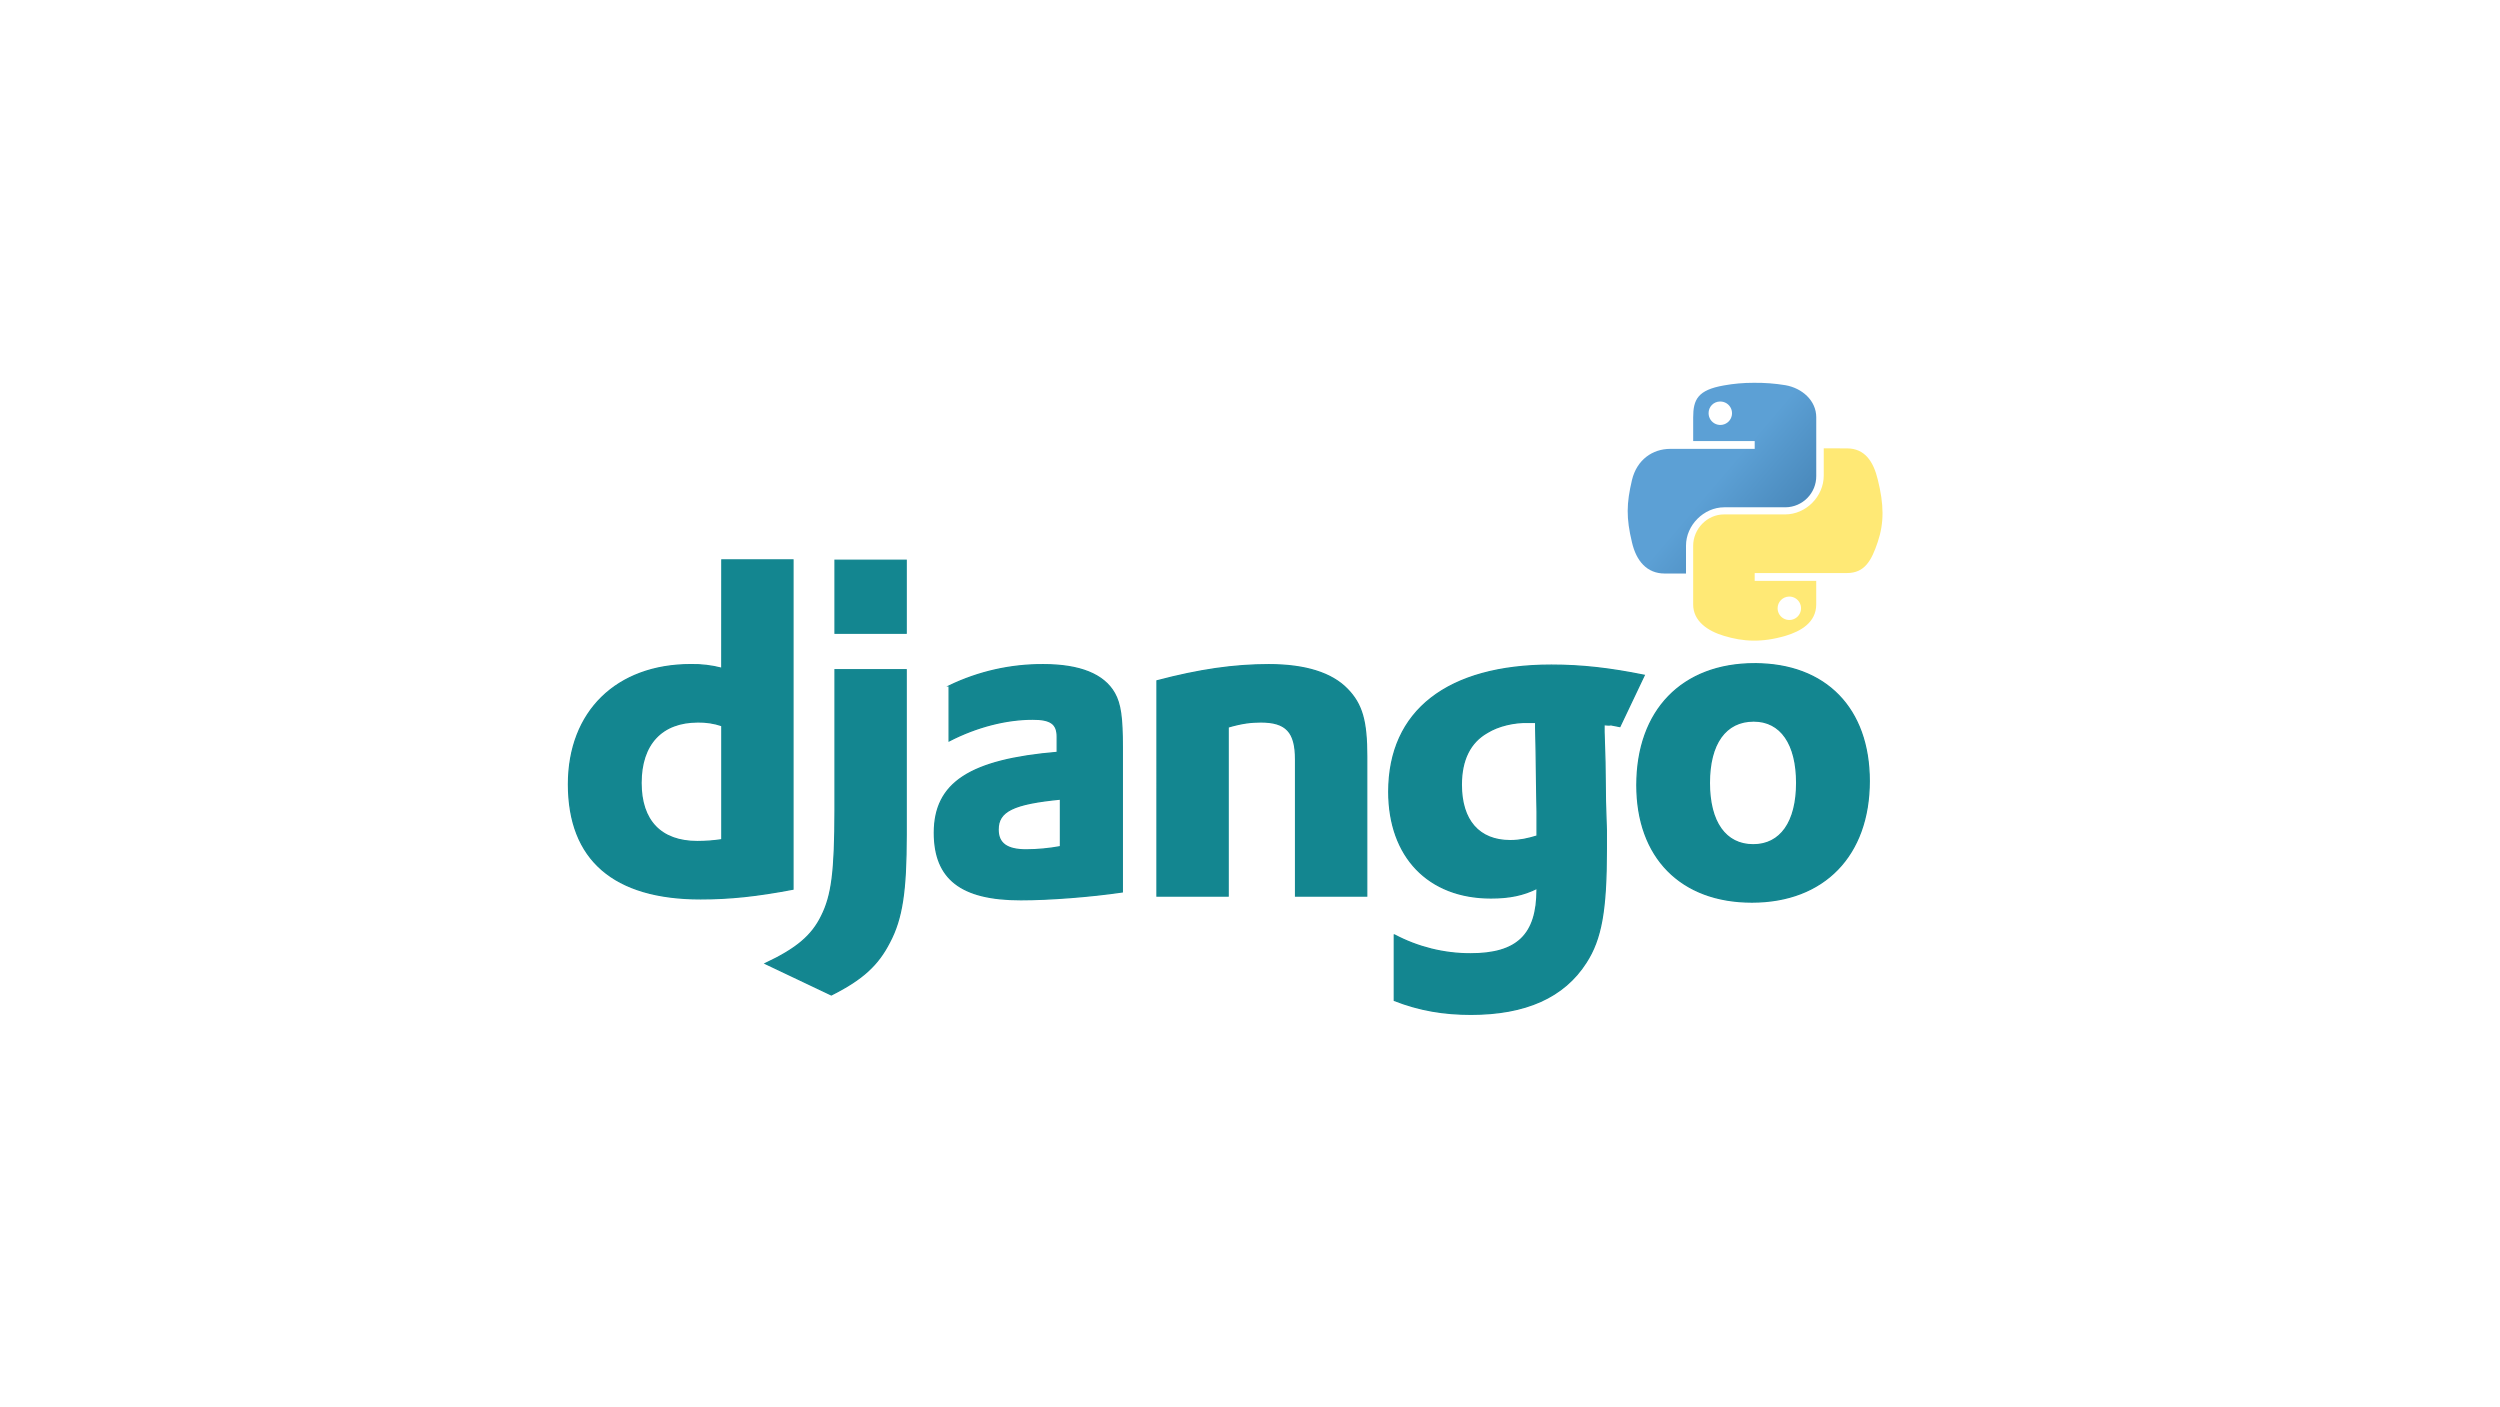
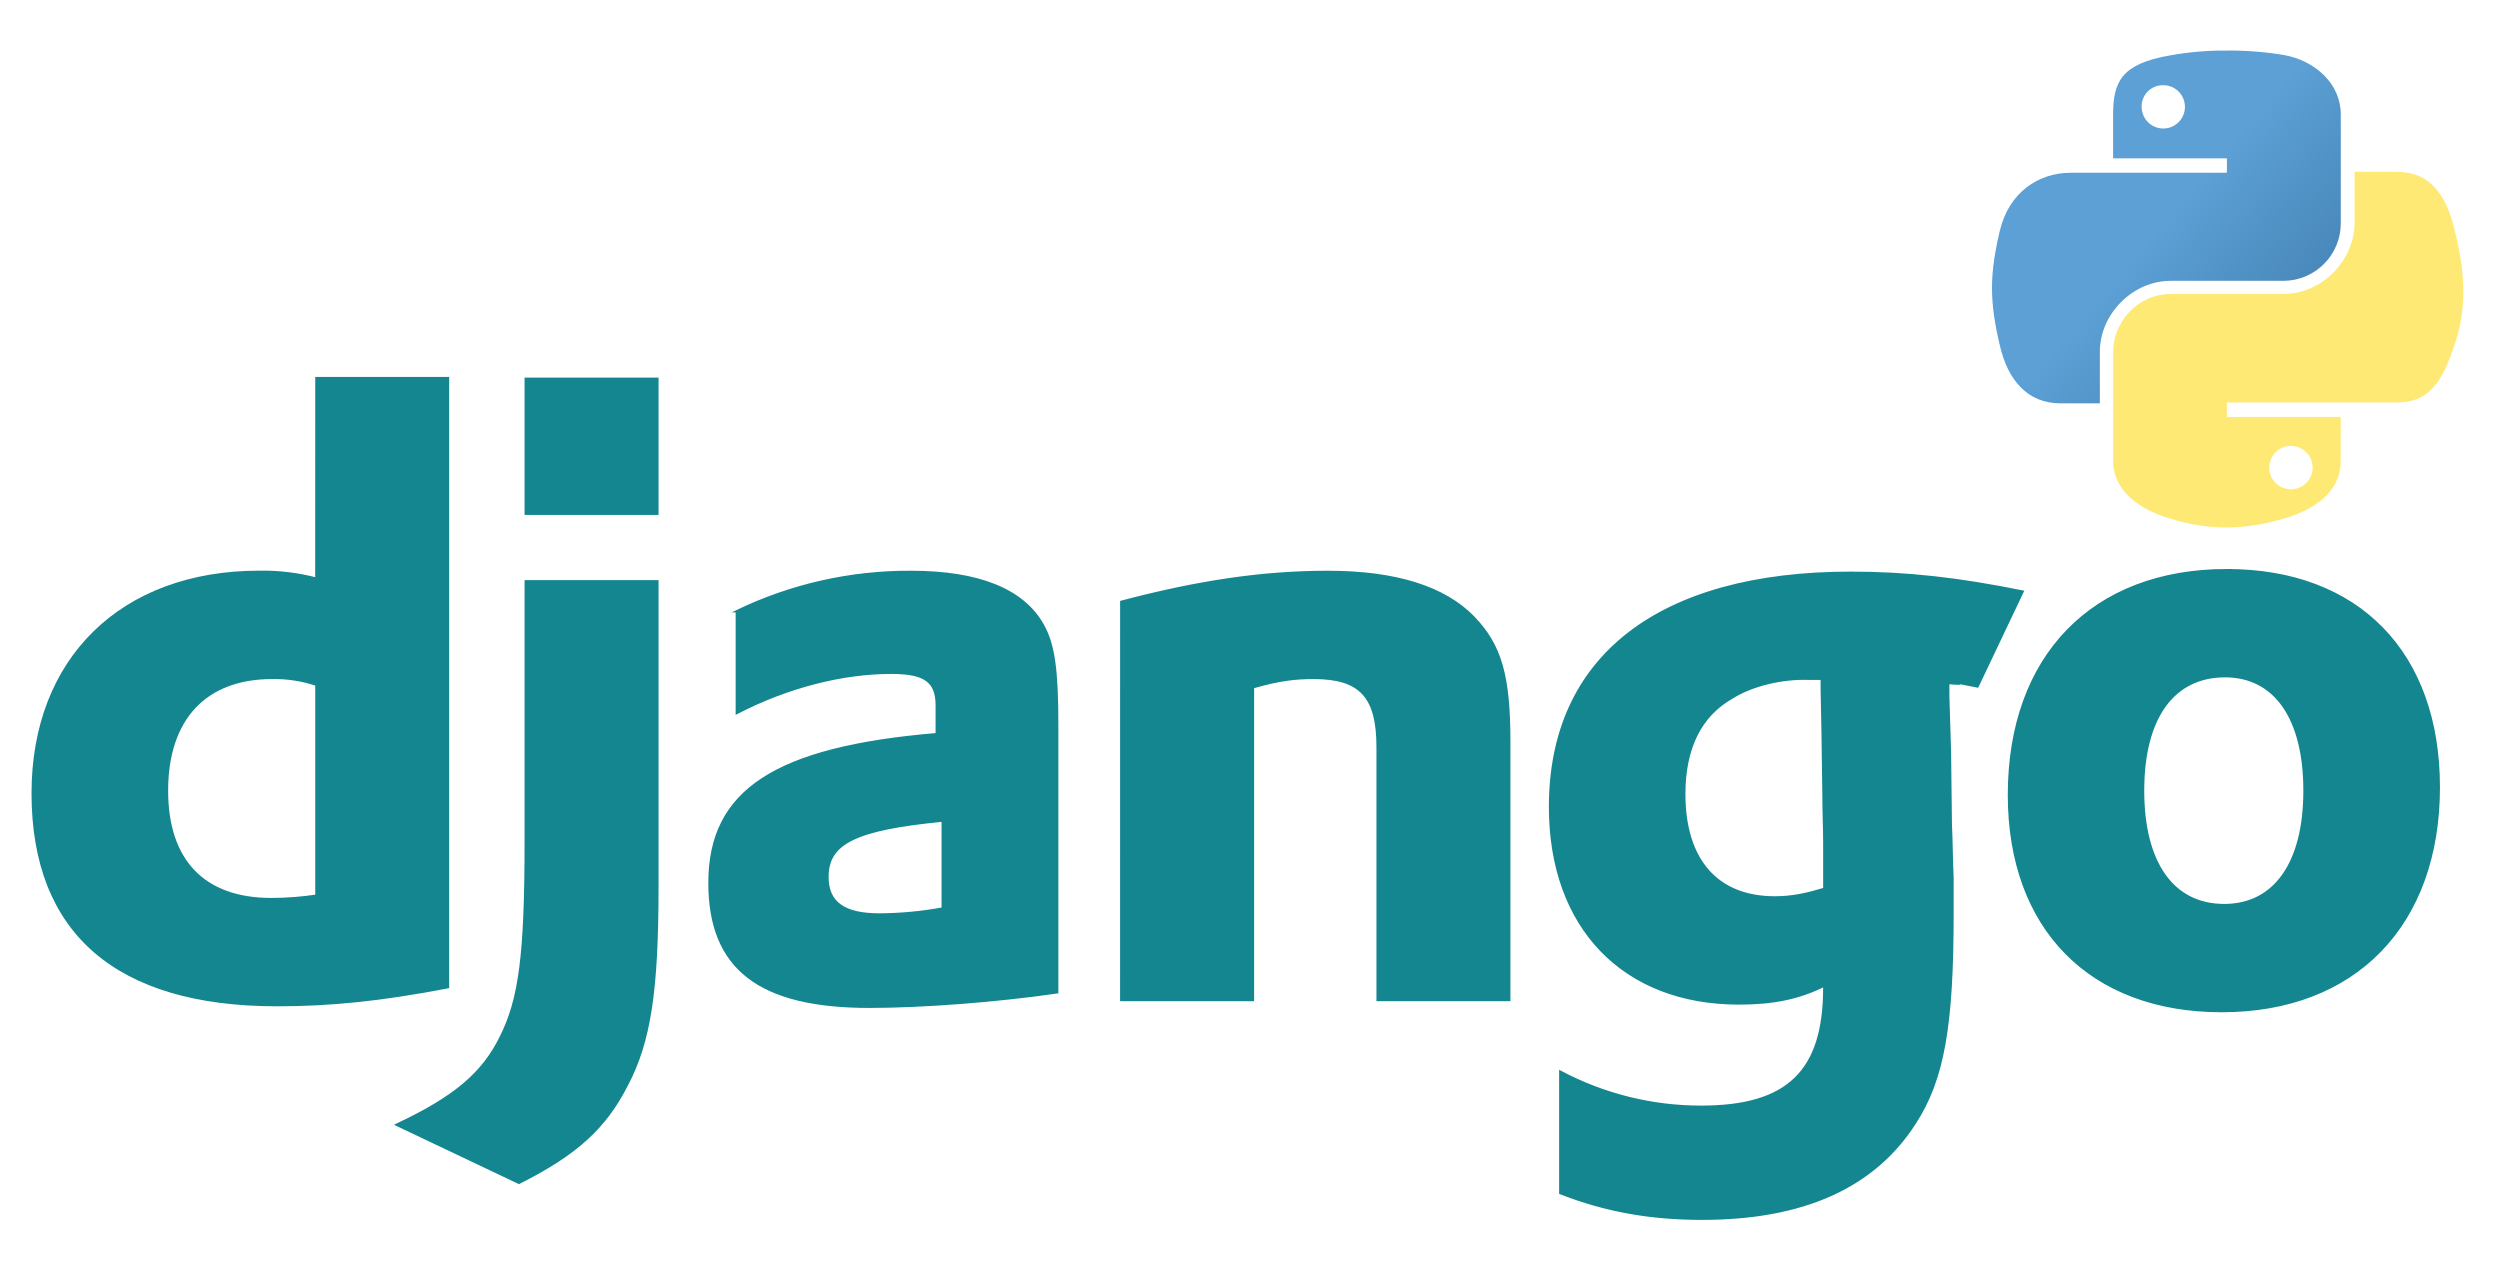
- <svg xmlns="http://www.w3.org/2000/svg" id="Layer_1" data-name="Layer 1" viewBox="0 0 1920 1080">
+ <svg xmlns="http://www.w3.org/2000/svg" id="Layer_1" data-name="Layer 1" viewBox="0 0 1038 525">
  <defs>
    <style>.cls-1{fill:#138690;stroke:#138690;stroke-miterlimit:10;}.cls-2{fill:url(#linear-gradient);}.cls-3{fill:url(#linear-gradient-2);}</style>
-     <linearGradient id="linear-gradient" x1="16484.68" y1="26643.36" x2="16496.34" y2="26653.4" gradientTransform="translate(-151342.28 -248730.7) scale(9.26 9.35)" gradientUnits="userSpaceOnUse">
+     <linearGradient id="linear-gradient" x1="16061.68" y1="26370.36" x2="16073.34" y2="26380.4" gradientTransform="translate(-147849.86 -246452.03) scale(9.26 9.35)" gradientUnits="userSpaceOnUse">
      <stop offset="0" stop-color="#5ca0d5" />
      <stop offset="1" stop-color="#316a99" />
    </linearGradient>
-     <linearGradient id="linear-gradient-2" x1="16500.87" y1="26659.46" x2="16496.71" y2="26653.57" gradientTransform="translate(-151342.28 -248730.7) scale(9.26 9.35)" gradientUnits="userSpaceOnUse">
+     <linearGradient id="linear-gradient-2" x1="16077.87" y1="26386.46" x2="16073.71" y2="26380.57" gradientTransform="translate(-147849.86 -246452.03) scale(9.26 9.35)" gradientUnits="userSpaceOnUse">
      <stop offset="0" stop-color="#ffd43e" />
      <stop offset="1" stop-color="#ffe975" />
    </linearGradient>
  </defs>
-   <path class="cls-1" d="M554.39,430H609V682.87c-28,5.32-48.6,7.45-70.95,7.45-66.69,0-101.46-30.15-101.46-88,0-55.69,36.89-91.88,94-91.88a87.35,87.35,0,0,1,23.77,2.84Zm0,127.29a54.27,54.27,0,0,0-18.45-2.84c-27.67,0-43.63,17-43.63,46.82,0,29.09,15.26,45.05,43.28,45.05a127.2,127.2,0,0,0,18.8-1.42Z" />
-   <path class="cls-1" d="M695.93,514.36V641c0,43.63-3.19,64.56-12.77,82.66C674.29,741,662.58,752,638.46,764.1L587.73,740c24.12-11.35,35.83-21.28,43.28-36.54,7.81-15.61,10.29-33.7,10.29-81.23V514.36h54.63ZM641.3,430.29h54.63v56H641.3Zm87.63,96.49a164.37,164.37,0,0,1,72.37-16.31c28,0,46.47,7.45,54.63,22,4.61,8.16,6,18.8,6,41.51V685c-24.48,3.55-55.34,6-78,6-45.76,0-66.34-16-66.34-51.44,0-38.32,27.32-56.05,94.36-61.73V565.8c0-9.93-5-13.48-18.8-13.48-20.22,0-42.92,5.68-64.21,16.67V526.78Zm85.5,86.91c-36.19,3.55-47.89,9.22-47.89,23.41,0,10.64,6.74,15.61,21.64,15.61a150.71,150.71,0,0,0,26.25-2.48Zm74.14-90.81c32.28-8.51,58.88-12.41,85.85-12.41,28,0,48.25,6.38,60.31,18.8,11.35,11.7,14.9,24.47,14.9,51.79V688.19H995v-105c0-20.93-7.09-28.74-26.6-28.74-7.45,0-14.19.71-25.19,3.9V688.19H888.56ZM1070.85,718a124.34,124.34,0,0,0,58.53,14.54c35.82,0,51.08-14.54,51.08-49.31v-1.06c-10.64,5.32-21.29,7.45-35.47,7.45-47.89,0-78.4-31.57-78.4-81.59,0-62.08,45.06-97.2,124.87-97.2,23.41,0,45.06,2.48,71.3,7.8L1244.05,558c-14.54-2.84-1.16-.38-12.16-1.44v5.68l.71,23.05.35,29.8c.35,7.45.35,14.9.71,22.35v14.9c0,46.82-3.9,68.82-15.61,86.91-17,26.61-46.47,39.73-88.33,39.73-21.29,0-39.73-3.19-58.88-10.64V718ZM1179.4,554.8h-5.67c-10.64-.35-23.05,2.48-31.57,7.8-13.12,7.45-19.87,20.93-19.87,40.09,0,27.32,13.49,42.93,37.61,42.93,7.45,0,13.48-1.42,20.57-3.55v-18.8c0-6.39-.35-13.49-.35-20.93l-.35-25.18-.36-18.09V554.8Zm168.17-45.05c54.63,0,88,34.41,88,90.1,0,57.12-34.76,92.94-90.1,92.94-54.63,0-88.34-34.41-88.34-89.75,0-57.47,34.77-93.3,90.46-93.3Zm-1.07,139.06c20.93,0,33.35-17.38,33.35-47.54,0-29.8-12.06-47.53-33-47.53-21.64,0-34.06,17.39-34.06,47.53s12.42,47.54,33.7,47.54Z" />
-   <path class="cls-2" d="M1346.61,294a125.07,125.07,0,0,0-22.62,2c-20.1,3.51-23.63,10.81-23.63,24.63v18.1h47.25v6h-64.84c-13.58,0-25.63,8.29-29.4,23.87-4.28,18.1-4.52,29.15,0,48,3.27,14.08,11.32,23.87,25.14,23.87h16.34V419c0-15.58,13.58-29.4,29.4-29.4h47a23.87,23.87,0,0,0,23.63-24.13v-45c0-12.81-10.81-22.37-23.63-24.63A138.24,138.24,0,0,0,1346.61,294ZM1321,308.37a9,9,0,1,1-8.8,9A8.8,8.8,0,0,1,1321,308.37Z" />
-   <path class="cls-3" d="M1400.64,344.31v20.86c0,16.34-13.82,29.9-29.66,29.9h-47c-12.81,0-23.63,11.06-23.63,24.13v45c0,12.81,11.06,20.36,23.63,24.13,14.83,4.52,29.15,5.28,47.25,0,11.81-3.51,23.63-10.31,23.63-24.13v-18.1H1347.6v-6h70.88c13.58,0,18.85-9.54,23.63-23.87,5-14.83,4.78-28.89,0-48-3.27-13.58-9.8-23.87-23.63-23.87ZM1374,458.16a9,9,0,1,1-8.8,9A9,9,0,0,1,1374,458.16Z" />
+   <path class="cls-1" d="M131.39,157H186V409.87c-28,5.32-48.6,7.45-70.95,7.45-66.69,0-101.46-30.15-101.46-88,0-55.69,36.89-91.88,94-91.88a87.35,87.35,0,0,1,23.77,2.84Zm0,127.29a54.27,54.27,0,0,0-18.45-2.84c-27.67,0-43.63,17-43.63,46.82,0,29.09,15.26,45.05,43.28,45.05a127.2,127.2,0,0,0,18.8-1.42Z" />
+   <path class="cls-1" d="M272.93,241.36V368c0,43.63-3.19,64.56-12.77,82.66C251.29,468,239.58,479,215.46,491.1L164.73,467c24.12-11.35,35.83-21.28,43.28-36.54,7.81-15.61,10.29-33.7,10.29-81.23V241.36h54.63ZM218.3,157.29h54.63v56H218.3Zm87.63,96.49a164.37,164.37,0,0,1,72.37-16.31c28,0,46.47,7.45,54.63,22,4.61,8.16,6,18.8,6,41.51V412c-24.48,3.55-55.34,6-78,6-45.76,0-66.34-16-66.34-51.44,0-38.32,27.32-56.05,94.36-61.73V292.8c0-9.93-5-13.48-18.8-13.48-20.22,0-42.92,5.68-64.21,16.67V253.78Zm85.5,86.91c-36.19,3.55-47.89,9.22-47.89,23.41,0,10.64,6.74,15.61,21.64,15.61a150.71,150.71,0,0,0,26.25-2.48Zm74.14-90.81c32.28-8.51,58.88-12.41,85.85-12.41,28,0,48.25,6.38,60.31,18.8,11.35,11.7,14.9,24.47,14.9,51.79V415.19H572v-105c0-20.93-7.09-28.74-26.6-28.74-7.45,0-14.19.71-25.19,3.9V415.19H465.56ZM647.85,445a124.34,124.34,0,0,0,58.53,14.54c35.82,0,51.08-14.54,51.08-49.31v-1.06c-10.64,5.32-21.29,7.45-35.47,7.45-47.89,0-78.4-31.57-78.4-81.59,0-62.08,45.06-97.2,124.87-97.2,23.41,0,45.06,2.48,71.3,7.8L821.05,285c-14.54-2.84-1.16-.38-12.16-1.44v5.68l.71,23.05.35,29.8c.35,7.45.35,14.9.71,22.35v14.9c0,46.82-3.9,68.82-15.61,86.91C778,492.88,748.59,506,706.73,506c-21.29,0-39.73-3.19-58.88-10.64V445ZM756.4,281.8h-5.67c-10.64-.35-23.05,2.48-31.57,7.8-13.12,7.45-19.87,20.93-19.87,40.09,0,27.32,13.49,42.93,37.61,42.93,7.45,0,13.48-1.42,20.57-3.55v-18.8c0-6.39-.35-13.49-.35-20.93l-.35-25.18-.36-18.09V281.8Zm168.17-45.05c54.63,0,88,34.41,88,90.1,0,57.12-34.76,92.94-90.1,92.94-54.63,0-88.34-34.41-88.34-89.75,0-57.47,34.77-93.3,90.46-93.3ZM923.5,375.81c20.93,0,33.35-17.38,33.35-47.54,0-29.8-12.06-47.53-33-47.53-21.64,0-34.06,17.39-34.06,47.53s12.42,47.54,33.7,47.54Z" />
+   <path class="cls-2" d="M923.61,21a125.07,125.07,0,0,0-22.62,2c-20.1,3.51-23.63,10.81-23.63,24.63v18.1h47.25v6H859.78c-13.58,0-25.63,8.29-29.4,23.87-4.28,18.1-4.52,29.15,0,48,3.27,14.08,11.32,23.87,25.14,23.87h16.34V146c0-15.58,13.58-29.4,29.4-29.4h47a23.87,23.87,0,0,0,23.63-24.13v-45c0-12.81-10.81-22.37-23.63-24.63A138.24,138.24,0,0,0,923.61,21ZM898,35.37a9,9,0,1,1-8.8,9A8.8,8.8,0,0,1,898,35.37Z" />
+   <path class="cls-3" d="M977.64,71.31V92.17c0,16.34-13.82,29.9-29.66,29.9H901c-12.81,0-23.63,11.06-23.63,24.13v45c0,12.81,11.06,20.36,23.63,24.13,14.83,4.52,29.15,5.28,47.25,0,11.81-3.51,23.63-10.31,23.63-24.13v-18.1H924.6v-6h70.88c13.58,0,18.85-9.54,23.63-23.87,5-14.83,4.78-28.89,0-48-3.27-13.58-9.8-23.87-23.63-23.87ZM951,185.16a9,9,0,1,1-8.8,9A9,9,0,0,1,951,185.16Z" />
</svg>
